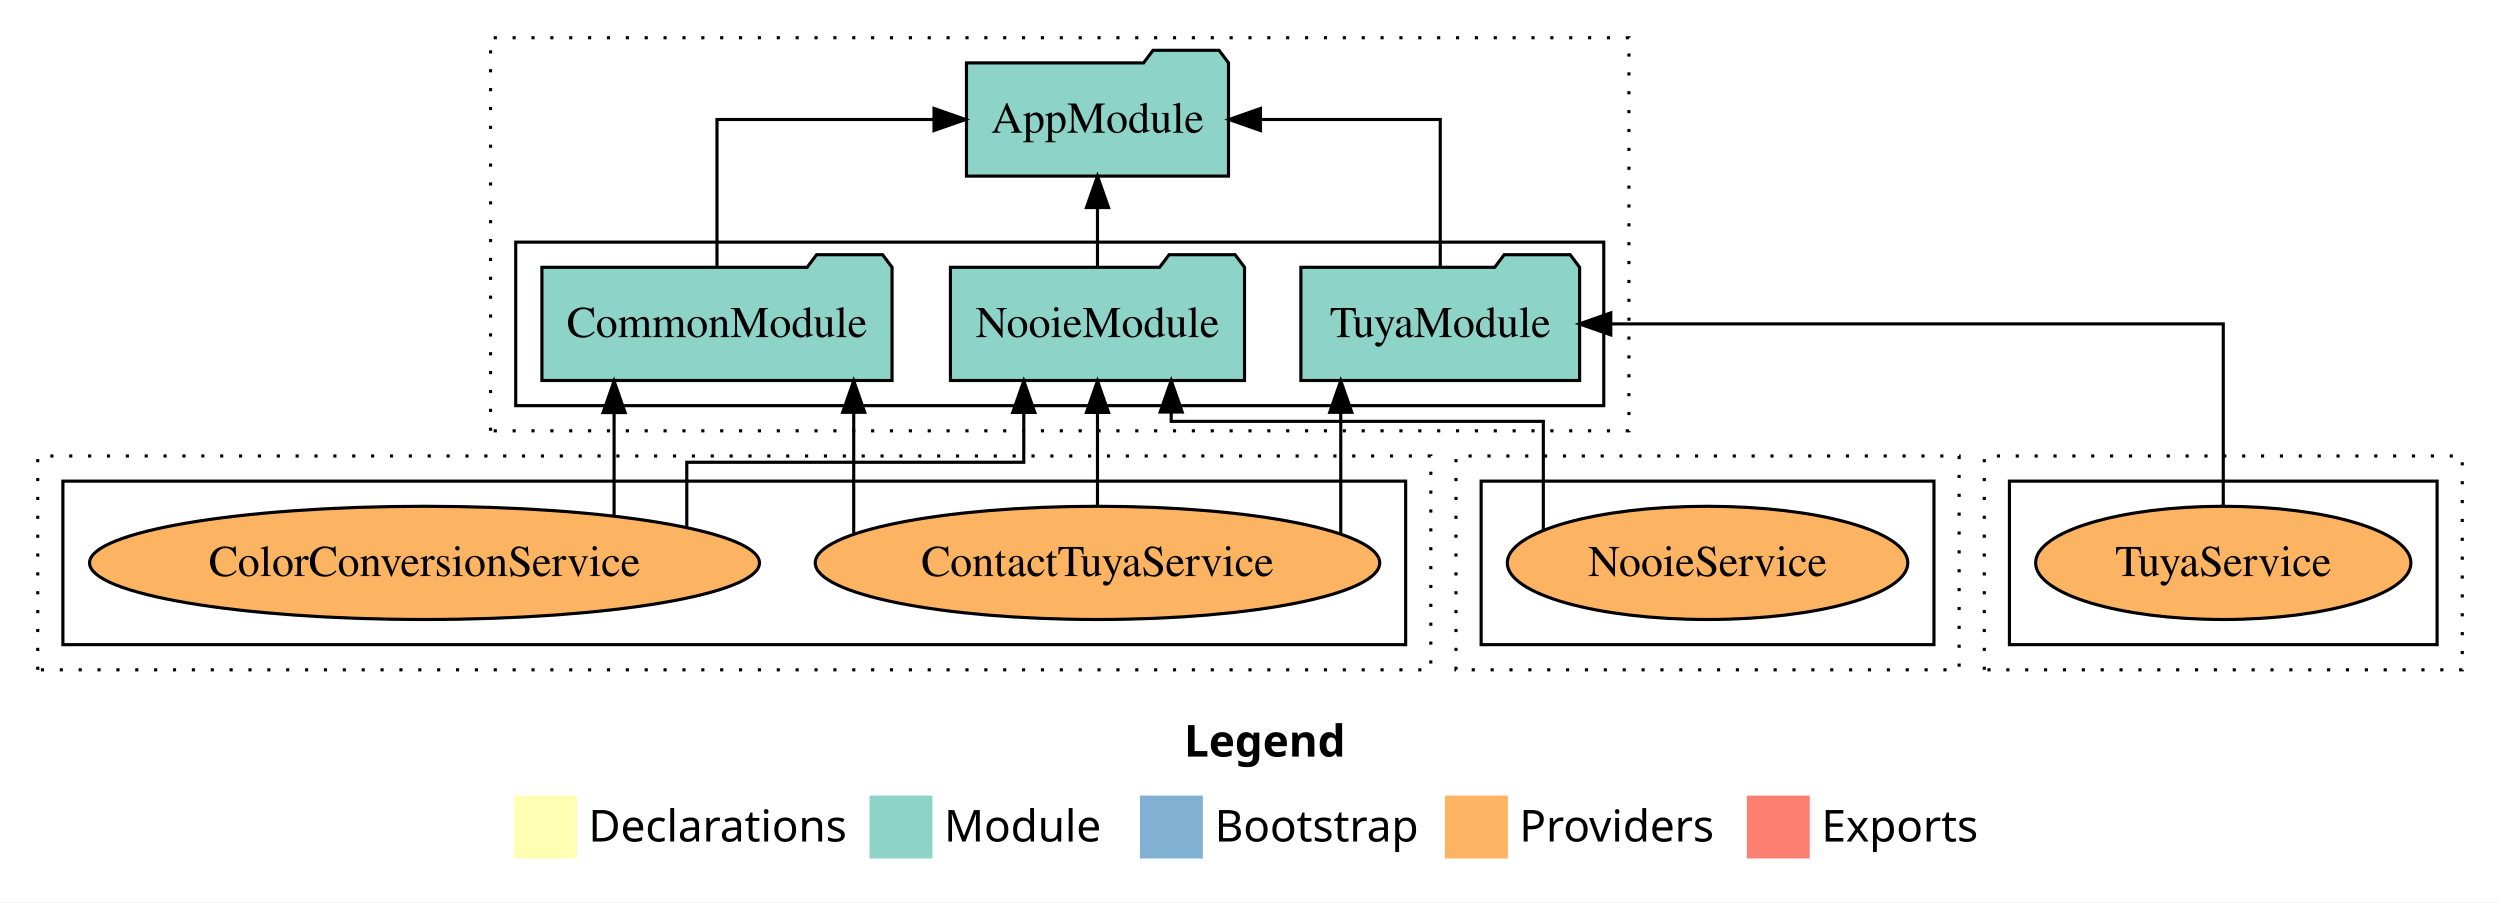
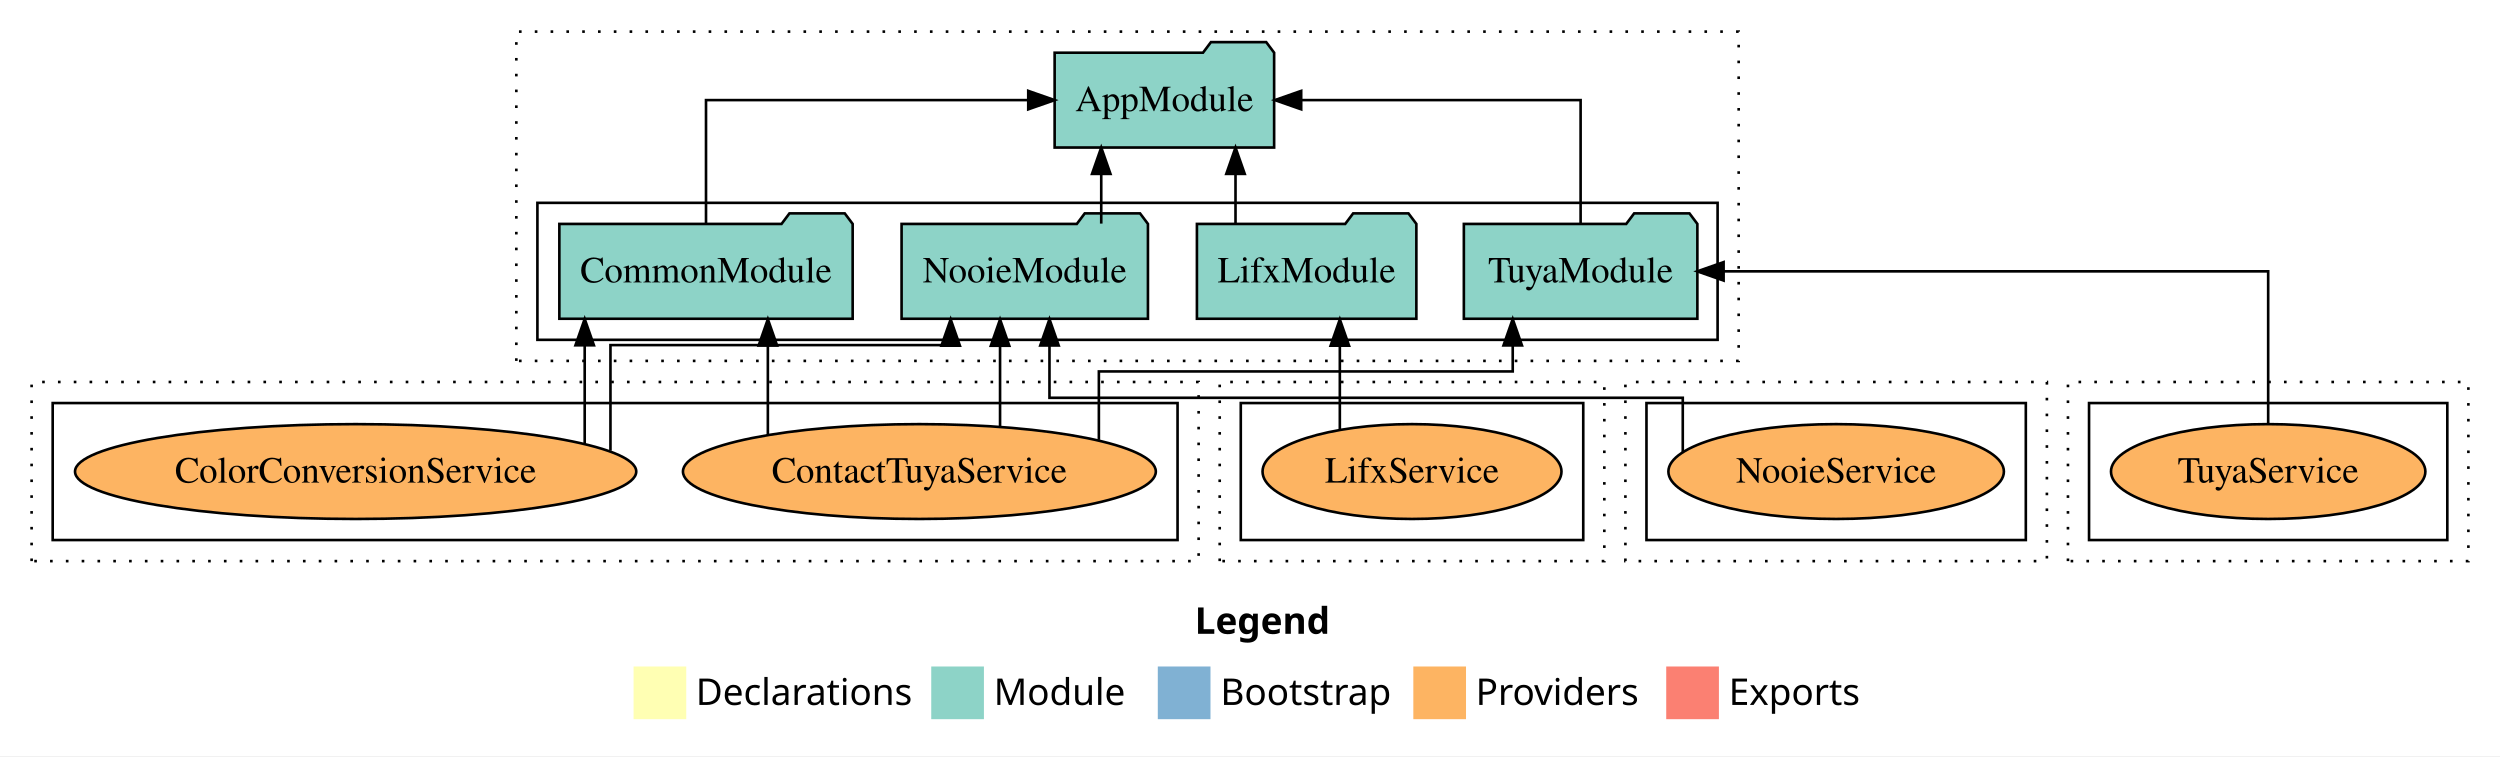
- <svg xmlns="http://www.w3.org/2000/svg" width="795pt" height="287pt" viewBox="0.00 0.00 795.00 287.00">
+ <svg xmlns="http://www.w3.org/2000/svg" width="949pt" height="287pt" viewBox="0.00 0.00 949.00 287.00">
  <g id="graph0" class="graph" transform="scale(1 1) rotate(0) translate(4 283)">
-     <polygon fill="white" stroke="transparent" points="-4,4 -4,-283 791,-283 791,4 -4,4" />
-     <text text-anchor="start" x="372.51" y="-42.4" font-family="sans-serif" font-weight="bold" font-size="14.00">Legend</text>
-     <polygon fill="#ffffb3" stroke="transparent" points="159.5,-10 159.5,-30 179.5,-30 179.5,-10 159.5,-10" />
-     <text text-anchor="start" x="183.13" y="-15.4" font-family="sans-serif" font-size="14.00">  Declarations</text>
-     <polygon fill="#8dd3c7" stroke="transparent" points="272.5,-10 272.5,-30 292.5,-30 292.5,-10 272.5,-10" />
-     <text text-anchor="start" x="296.23" y="-15.4" font-family="sans-serif" font-size="14.00">  Module</text>
-     <polygon fill="#80b1d3" stroke="transparent" points="358.5,-10 358.5,-30 378.5,-30 378.5,-10 358.5,-10" />
-     <text text-anchor="start" x="382.28" y="-15.4" font-family="sans-serif" font-size="14.00">  Bootstrap</text>
-     <polygon fill="#fdb462" stroke="transparent" points="455.5,-10 455.5,-30 475.5,-30 475.5,-10 455.5,-10" />
-     <text text-anchor="start" x="479.17" y="-15.4" font-family="sans-serif" font-size="14.00">  Providers</text>
-     <polygon fill="#fb8072" stroke="transparent" points="551.5,-10 551.5,-30 571.5,-30 571.5,-10 551.5,-10" />
-     <text text-anchor="start" x="575.23" y="-15.4" font-family="sans-serif" font-size="14.00">  Exports</text>
+     <polygon fill="white" stroke="transparent" points="-4,4 -4,-283 945,-283 945,4 -4,4" />
+     <text text-anchor="start" x="449.51" y="-42.4" font-family="sans-serif" font-weight="bold" font-size="14.00">Legend</text>
+     <polygon fill="#ffffb3" stroke="transparent" points="236.5,-10 236.5,-30 256.5,-30 256.5,-10 236.5,-10" />
+     <text text-anchor="start" x="260.13" y="-15.4" font-family="sans-serif" font-size="14.00">  Declarations</text>
+     <polygon fill="#8dd3c7" stroke="transparent" points="349.5,-10 349.5,-30 369.5,-30 369.5,-10 349.5,-10" />
+     <text text-anchor="start" x="373.23" y="-15.4" font-family="sans-serif" font-size="14.00">  Module</text>
+     <polygon fill="#80b1d3" stroke="transparent" points="435.5,-10 435.5,-30 455.5,-30 455.5,-10 435.5,-10" />
+     <text text-anchor="start" x="459.28" y="-15.4" font-family="sans-serif" font-size="14.00">  Bootstrap</text>
+     <polygon fill="#fdb462" stroke="transparent" points="532.5,-10 532.5,-30 552.5,-30 552.5,-10 532.5,-10" />
+     <text text-anchor="start" x="556.17" y="-15.4" font-family="sans-serif" font-size="14.00">  Providers</text>
+     <polygon fill="#fb8072" stroke="transparent" points="628.5,-10 628.5,-30 648.5,-30 648.5,-10 628.5,-10" />
+     <text text-anchor="start" x="652.23" y="-15.4" font-family="sans-serif" font-size="14.00">  Exports</text>
    <g id="clust1" class="cluster">
-       <polygon fill="none" stroke="black" stroke-dasharray="1,5" points="152,-146 152,-271 514,-271 514,-146 152,-146" />
+       <polygon fill="none" stroke="black" stroke-dasharray="1,5" points="192,-146 192,-271 656,-271 656,-146 192,-146" />
    </g>
    <g id="clust3" class="cluster">
-       <polygon fill="none" stroke="black" points="160,-154 160,-206 506,-206 506,-154 160,-154" />
+       <polygon fill="none" stroke="black" points="200,-154 200,-206 648,-206 648,-154 200,-154" />
    </g>
    <g id="clust7" class="cluster">
      <polygon fill="none" stroke="black" stroke-dasharray="1,5" points="8,-70 8,-138 451,-138 451,-70 8,-70" />
    </g>
    <g id="clust12" class="cluster">
      <polygon fill="none" stroke="black" points="16,-78 16,-130 443,-130 443,-78 16,-78" />
    </g>
    <g id="clust13" class="cluster">
-       <polygon fill="none" stroke="black" stroke-dasharray="1,5" points="459,-70 459,-138 619,-138 619,-70 459,-70" />
+       <polygon fill="none" stroke="black" stroke-dasharray="1,5" points="459,-70 459,-138 605,-138 605,-70 459,-70" />
    </g>
    <g id="clust18" class="cluster">
-       <polygon fill="none" stroke="black" points="467,-78 467,-130 611,-130 611,-78 467,-78" />
+       <polygon fill="none" stroke="black" points="467,-78 467,-130 597,-130 597,-78 467,-78" />
    </g>
    <g id="clust19" class="cluster">
-       <polygon fill="none" stroke="black" stroke-dasharray="1,5" points="627,-70 627,-138 779,-138 779,-70 627,-70" />
+       <polygon fill="none" stroke="black" stroke-dasharray="1,5" points="613,-70 613,-138 773,-138 773,-70 613,-70" />
    </g>
    <g id="clust24" class="cluster">
-       <polygon fill="none" stroke="black" points="635,-78 635,-130 771,-130 771,-78 635,-78" />
+       <polygon fill="none" stroke="black" points="621,-78 621,-130 765,-130 765,-78 621,-78" />
+     </g>
+     <g id="clust25" class="cluster">
+       <polygon fill="none" stroke="black" stroke-dasharray="1,5" points="781,-70 781,-138 933,-138 933,-70 781,-70" />
+     </g>
+     <g id="clust30" class="cluster">
+       <polygon fill="none" stroke="black" points="789,-78 789,-130 925,-130 925,-78 789,-78" />
    </g>
    <g id="node1" class="node">
-       <polygon fill="#8dd3c7" stroke="black" points="279.67,-198 276.67,-202 255.67,-202 252.67,-198 168.33,-198 168.33,-162 279.67,-162 279.67,-198" />
-       <text text-anchor="middle" x="224" y="-175.8" font-family="Times,serif" font-size="14.00">CommonModule</text>
+       <polygon fill="#8dd3c7" stroke="black" points="319.67,-198 316.67,-202 295.67,-202 292.67,-198 208.33,-198 208.33,-162 319.67,-162 319.67,-198" />
+       <text text-anchor="middle" x="264" y="-175.8" font-family="Times,serif" font-size="14.00">CommonModule</text>
+     </g>
+     <g id="node5" class="node">
+       <polygon fill="#8dd3c7" stroke="black" points="479.66,-263 476.66,-267 455.66,-267 452.66,-263 396.34,-263 396.34,-227 479.66,-227 479.66,-263" />
+       <text text-anchor="middle" x="438" y="-240.8" font-family="Times,serif" font-size="14.00">AppModule</text>
+     </g>
+     <g id="edge1" class="edge">
+       <path fill="none" stroke="black" d="M264,-198.11C264,-217.34 264,-245 264,-245 264,-245 386.32,-245 386.32,-245" />
+       <polygon fill="black" stroke="black" points="386.32,-248.5 396.32,-245 386.32,-241.5 386.32,-248.5" />
+     </g>
+     <g id="node2" class="node">
+       <polygon fill="#8dd3c7" stroke="black" points="533.65,-198 530.65,-202 509.65,-202 506.65,-198 450.35,-198 450.35,-162 533.65,-162 533.65,-198" />
+       <text text-anchor="middle" x="492" y="-175.8" font-family="Times,serif" font-size="14.00">LifxModule</text>
+     </g>
+     <g id="edge2" class="edge">
+       <path fill="none" stroke="black" d="M465,-198.11C465,-198.11 465,-216.99 465,-216.99" />
+       <polygon fill="black" stroke="black" points="461.5,-216.99 465,-226.99 468.5,-216.99 461.5,-216.99" />
+     </g>
+     <g id="node3" class="node">
+       <polygon fill="#8dd3c7" stroke="black" points="431.76,-198 428.76,-202 407.76,-202 404.76,-198 338.24,-198 338.24,-162 431.76,-162 431.76,-198" />
+       <text text-anchor="middle" x="385" y="-175.8" font-family="Times,serif" font-size="14.00">NooieModule</text>
+     </g>
+     <g id="edge3" class="edge">
+       <path fill="none" stroke="black" d="M414.03,-198.11C414.03,-198.11 414.03,-216.99 414.03,-216.99" />
+       <polygon fill="black" stroke="black" points="410.53,-216.99 414.03,-226.99 417.53,-216.99 410.53,-216.99" />
    </g>
    <g id="node4" class="node">
-       <polygon fill="#8dd3c7" stroke="black" points="386.66,-263 383.66,-267 362.66,-267 359.66,-263 303.34,-263 303.34,-227 386.66,-227 386.66,-263" />
-       <text text-anchor="middle" x="345" y="-240.8" font-family="Times,serif" font-size="14.00">AppModule</text>
+       <polygon fill="#8dd3c7" stroke="black" points="640.32,-198 637.32,-202 616.32,-202 613.32,-198 551.68,-198 551.68,-162 640.32,-162 640.32,-198" />
+       <text text-anchor="middle" x="596" y="-175.8" font-family="Times,serif" font-size="14.00">TuyaModule</text>
    </g>
-     <g id="edge1" class="edge">
-       <path fill="none" stroke="black" d="M224,-198.11C224,-217.34 224,-245 224,-245 224,-245 293.02,-245 293.02,-245" />
-       <polygon fill="black" stroke="black" points="293.02,-248.5 303.02,-245 293.02,-241.5 293.02,-248.5" />
+     <g id="edge4" class="edge">
+       <path fill="none" stroke="black" d="M596,-198.11C596,-217.34 596,-245 596,-245 596,-245 489.93,-245 489.93,-245" />
+       <polygon fill="black" stroke="black" points="489.93,-241.5 479.93,-245 489.93,-248.5 489.93,-241.5" />
    </g>
-     <g id="node2" class="node">
-       <polygon fill="#8dd3c7" stroke="black" points="391.76,-198 388.76,-202 367.76,-202 364.76,-198 298.24,-198 298.24,-162 391.76,-162 391.76,-198" />
-       <text text-anchor="middle" x="345" y="-175.8" font-family="Times,serif" font-size="14.00">NooieModule</text>
-     </g>
-     <g id="edge2" class="edge">
-       <path fill="none" stroke="black" d="M345,-198.11C345,-198.11 345,-216.99 345,-216.99" />
-       <polygon fill="black" stroke="black" points="341.5,-216.99 345,-226.99 348.5,-216.99 341.5,-216.99" />
-     </g>
-     <g id="node3" class="node">
-       <polygon fill="#8dd3c7" stroke="black" points="498.32,-198 495.32,-202 474.32,-202 471.32,-198 409.68,-198 409.68,-162 498.32,-162 498.32,-198" />
-       <text text-anchor="middle" x="454" y="-175.8" font-family="Times,serif" font-size="14.00">TuyaModule</text>
-     </g>
-     <g id="edge3" class="edge">
-       <path fill="none" stroke="black" d="M454,-198.11C454,-217.34 454,-245 454,-245 454,-245 396.83,-245 396.83,-245" />
-       <polygon fill="black" stroke="black" points="396.83,-241.5 386.83,-245 396.83,-248.5 396.83,-241.5" />
-     </g>
-     <g id="node5" class="node">
+     <g id="node6" class="node">
      <ellipse fill="#fdb462" stroke="black" cx="131" cy="-104" rx="106.52" ry="18" />
      <text text-anchor="middle" x="131" y="-99.8" font-family="Times,serif" font-size="14.00">ColorConversionService</text>
    </g>
-     <g id="edge4" class="edge">
-       <path fill="none" stroke="black" d="M191.28,-119.02C191.28,-119.02 191.28,-151.8 191.28,-151.8" />
-       <polygon fill="black" stroke="black" points="187.78,-151.8 191.28,-161.8 194.78,-151.8 187.78,-151.8" />
+     <g id="edge5" class="edge">
+       <path fill="none" stroke="black" d="M217.95,-114.57C217.95,-114.57 217.95,-151.93 217.95,-151.93" />
+       <polygon fill="black" stroke="black" points="214.45,-151.93 217.95,-161.93 221.45,-151.93 214.45,-151.93" />
    </g>
-     <g id="edge6" class="edge">
-       <path fill="none" stroke="black" d="M214.4,-115.55C214.4,-124.72 214.4,-136 214.4,-136 214.4,-136 321.56,-136 321.56,-136 321.56,-136 321.56,-151.85 321.56,-151.85" />
-       <polygon fill="black" stroke="black" points="318.06,-151.85 321.56,-161.85 325.06,-151.85 318.06,-151.85" />
+     <g id="edge8" class="edge">
+       <path fill="none" stroke="black" d="M227.73,-111.93C227.73,-125.56 227.73,-152 227.73,-152 227.73,-152 356.87,-152 356.87,-152 356.87,-152 356.87,-152.98 356.87,-152.98" />
+       <polygon fill="black" stroke="black" points="353.37,-151.79 356.87,-161.79 360.37,-151.79 353.37,-151.79" />
    </g>
-     <g id="node6" class="node">
+     <g id="node7" class="node">
      <ellipse fill="#fdb462" stroke="black" cx="345" cy="-104" rx="89.75" ry="18" />
      <text text-anchor="middle" x="345" y="-99.8" font-family="Times,serif" font-size="14.00">ContactTuyaService</text>
    </g>
-     <g id="edge5" class="edge">
-       <path fill="none" stroke="black" d="M267.48,-113.32C267.48,-113.32 267.48,-151.89 267.48,-151.89" />
-       <polygon fill="black" stroke="black" points="263.98,-151.89 267.48,-161.89 270.98,-151.89 263.98,-151.89" />
+     <g id="edge6" class="edge">
+       <path fill="none" stroke="black" d="M287.48,-117.94C287.48,-117.94 287.48,-151.84 287.48,-151.84" />
+       <polygon fill="black" stroke="black" points="283.98,-151.84 287.48,-161.84 290.98,-151.84 283.98,-151.84" />
+     </g>
+     <g id="edge9" class="edge">
+       <path fill="none" stroke="black" d="M375.62,-121.25C375.62,-121.25 375.62,-151.76 375.62,-151.76" />
+       <polygon fill="black" stroke="black" points="372.12,-151.76 375.62,-161.76 379.12,-151.76 372.12,-151.76" />
+     </g>
+     <g id="edge11" class="edge">
+       <path fill="none" stroke="black" d="M413.13,-116.02C413.13,-127.16 413.13,-142 413.13,-142 413.13,-142 570.23,-142 570.23,-142 570.23,-142 570.23,-151.89 570.23,-151.89" />
+       <polygon fill="black" stroke="black" points="566.73,-151.89 570.23,-161.89 573.73,-151.89 566.73,-151.89" />
+     </g>
+     <g id="node8" class="node">
+       <ellipse fill="#fdb462" stroke="black" cx="532" cy="-104" rx="56.74" ry="18" />
+       <text text-anchor="middle" x="532" y="-99.8" font-family="Times,serif" font-size="14.00">LifxService</text>
    </g>
    <g id="edge7" class="edge">
-       <path fill="none" stroke="black" d="M345,-122.01C345,-122.01 345,-151.85 345,-151.85" />
-       <polygon fill="black" stroke="black" points="341.5,-151.85 345,-161.85 348.5,-151.85 341.5,-151.85" />
+       <path fill="none" stroke="black" d="M504.6,-120.12C504.6,-120.12 504.6,-151.77 504.6,-151.77" />
+       <polygon fill="black" stroke="black" points="501.1,-151.77 504.6,-161.77 508.1,-151.77 501.1,-151.77" />
    </g>
-     <g id="edge9" class="edge">
-       <path fill="none" stroke="black" d="M422.36,-113.32C422.36,-113.32 422.36,-151.89 422.36,-151.89" />
-       <polygon fill="black" stroke="black" points="418.86,-151.89 422.36,-161.89 425.86,-151.89 418.86,-151.89" />
-     </g>
-     <g id="node7" class="node">
-       <ellipse fill="#fdb462" stroke="black" cx="539" cy="-104" rx="63.68" ry="18" />
-       <text text-anchor="middle" x="539" y="-99.8" font-family="Times,serif" font-size="14.00">NooieService</text>
-     </g>
-     <g id="edge8" class="edge">
-       <path fill="none" stroke="black" d="M486.78,-114.44C486.78,-127.73 486.78,-149 486.78,-149 486.78,-149 368.44,-149 368.44,-149 368.44,-149 368.44,-151.97 368.44,-151.97" />
-       <polygon fill="black" stroke="black" points="364.94,-151.97 368.44,-161.97 371.94,-151.97 364.94,-151.97" />
-     </g>
-     <g id="node8" class="node">
-       <ellipse fill="#fdb462" stroke="black" cx="703" cy="-104" rx="59.67" ry="18" />
-       <text text-anchor="middle" x="703" y="-99.8" font-family="Times,serif" font-size="14.00">TuyaService</text>
+     <g id="node9" class="node">
+       <ellipse fill="#fdb462" stroke="black" cx="693" cy="-104" rx="63.68" ry="18" />
+       <text text-anchor="middle" x="693" y="-99.8" font-family="Times,serif" font-size="14.00">NooieService</text>
    </g>
    <g id="edge10" class="edge">
-       <path fill="none" stroke="black" d="M703,-122.01C703,-144.49 703,-180 703,-180 703,-180 508.23,-180 508.23,-180" />
-       <polygon fill="black" stroke="black" points="508.23,-176.5 498.23,-180 508.23,-183.5 508.23,-176.5" />
+       <path fill="none" stroke="black" d="M634.78,-111.36C634.78,-119.65 634.78,-132 634.78,-132 634.78,-132 394.38,-132 394.38,-132 394.38,-132 394.38,-151.85 394.38,-151.85" />
+       <polygon fill="black" stroke="black" points="390.88,-151.85 394.38,-161.85 397.88,-151.85 390.88,-151.85" />
+     </g>
+     <g id="node10" class="node">
+       <ellipse fill="#fdb462" stroke="black" cx="857" cy="-104" rx="59.67" ry="18" />
+       <text text-anchor="middle" x="857" y="-99.8" font-family="Times,serif" font-size="14.00">TuyaService</text>
+     </g>
+     <g id="edge12" class="edge">
+       <path fill="none" stroke="black" d="M857,-122.01C857,-144.49 857,-180 857,-180 857,-180 650.28,-180 650.28,-180" />
+       <polygon fill="black" stroke="black" points="650.28,-176.5 640.28,-180 650.28,-183.5 650.28,-176.5" />
    </g>
  </g>
</svg>
